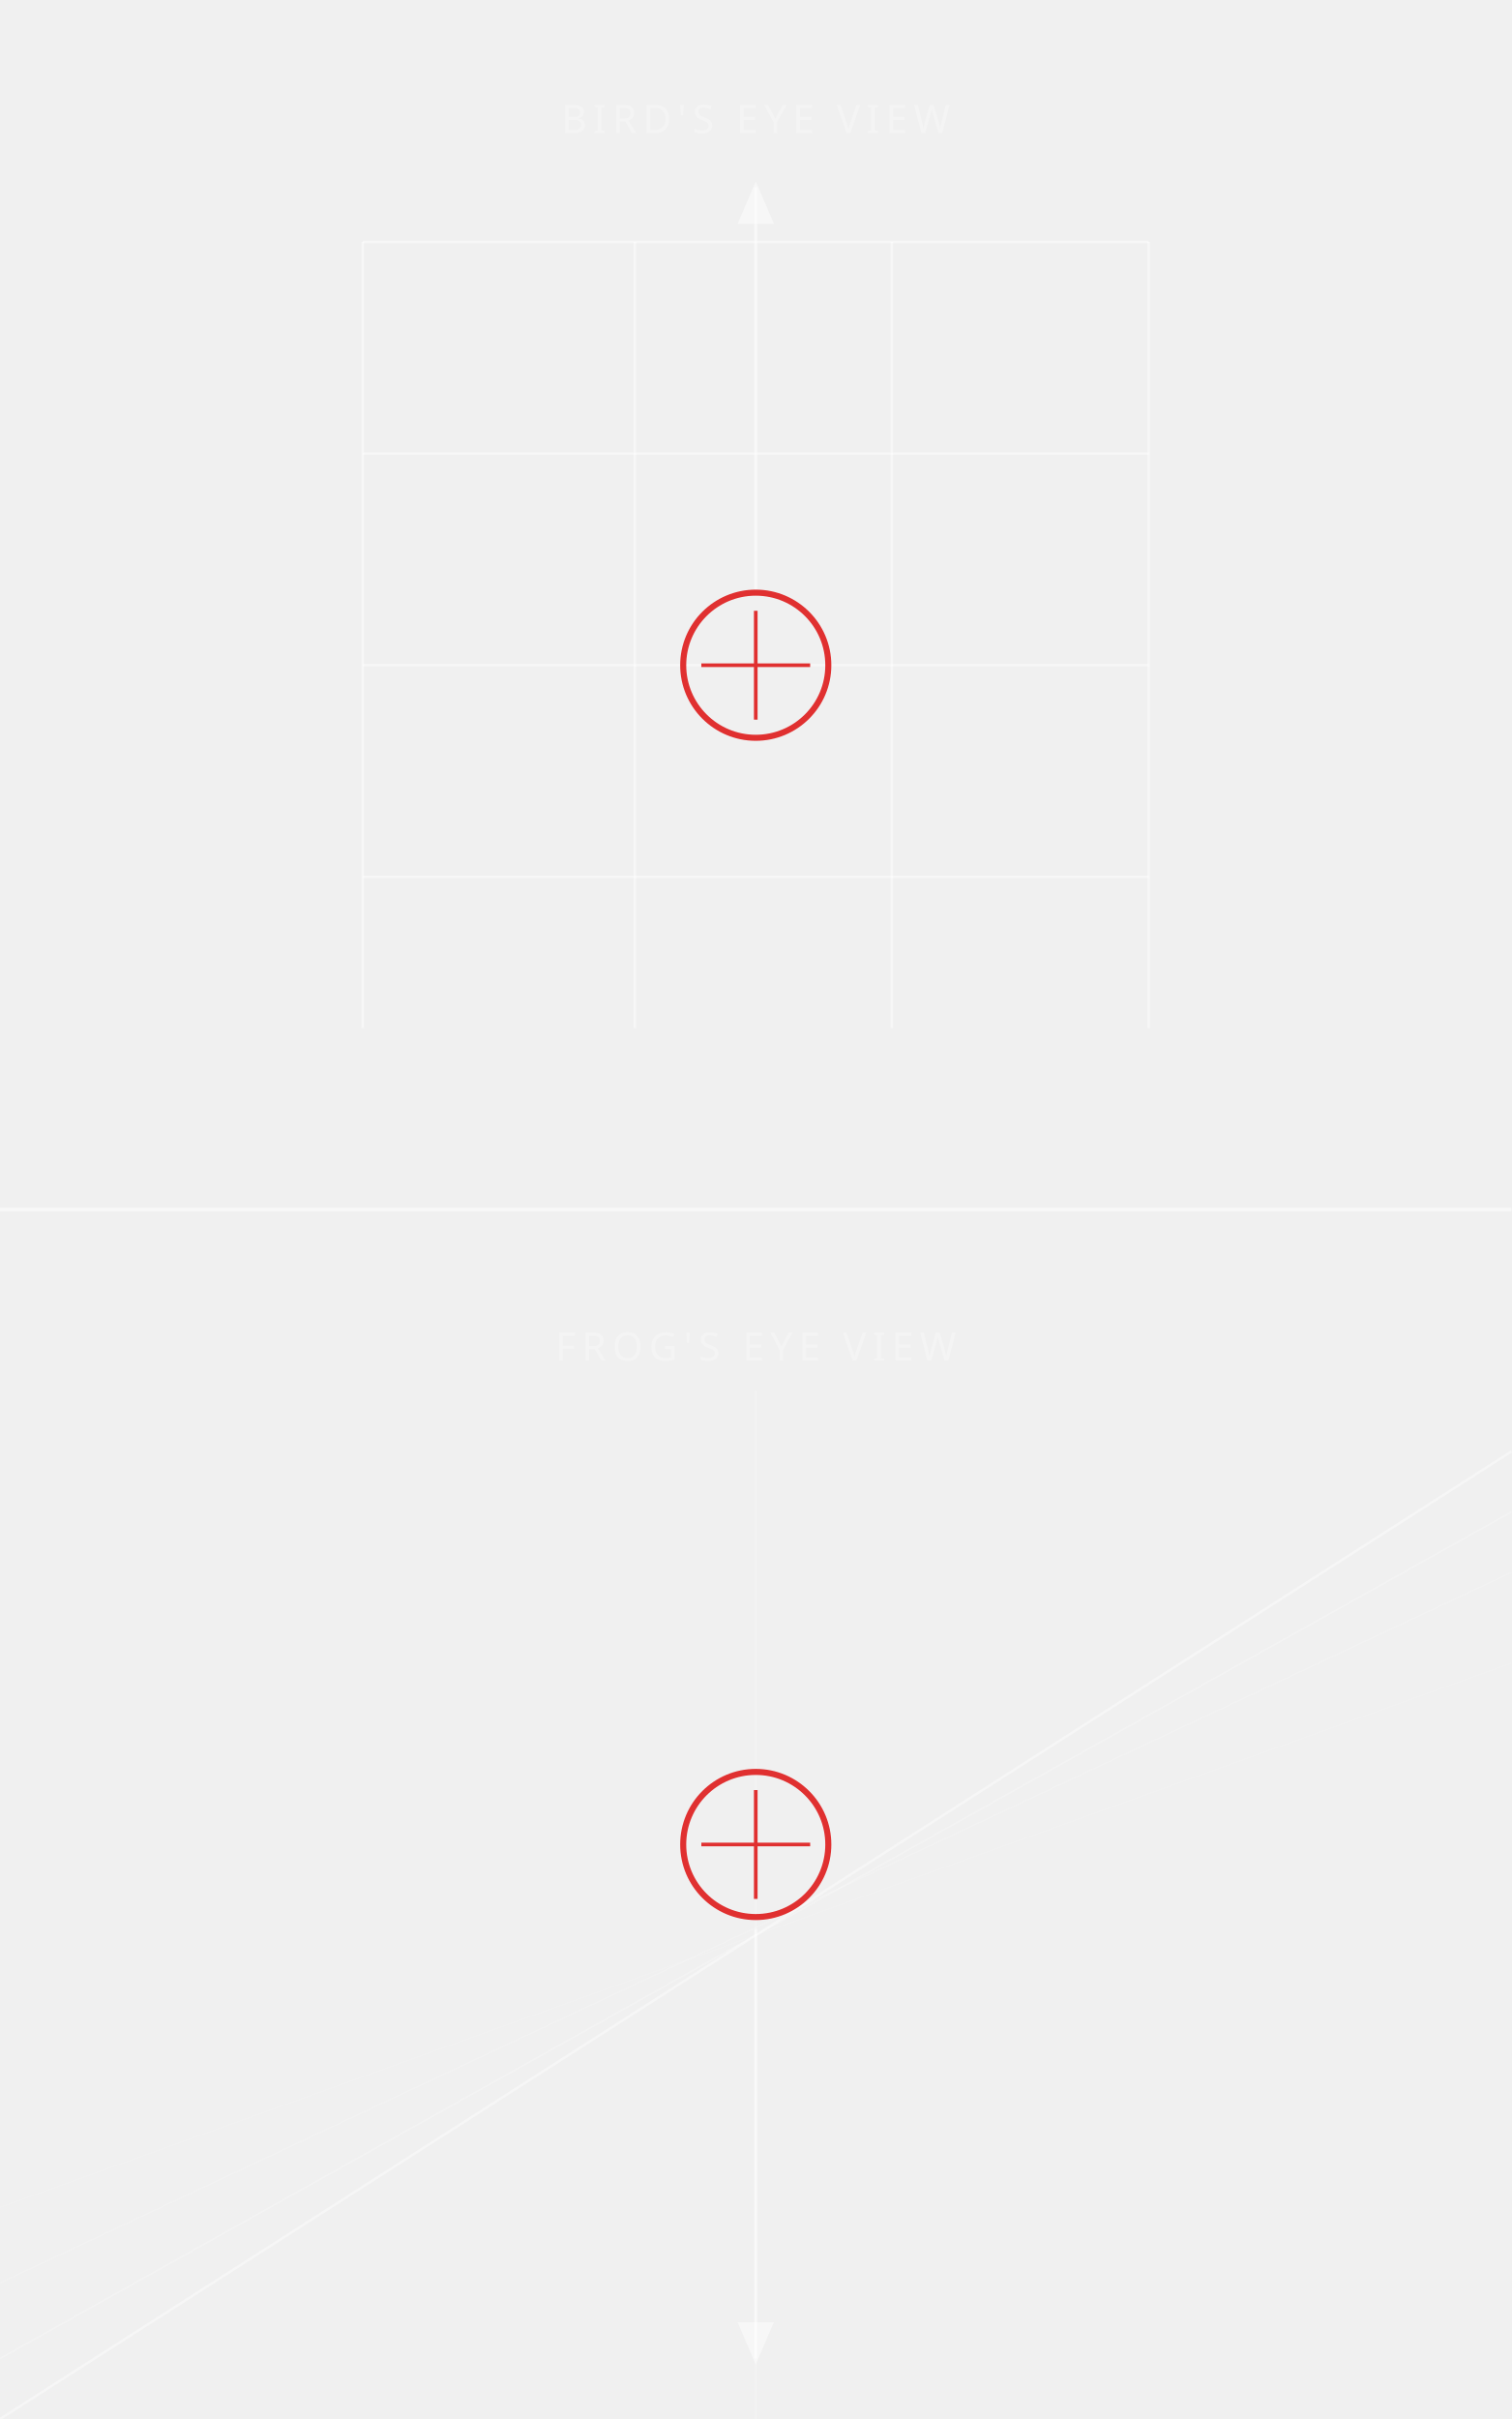
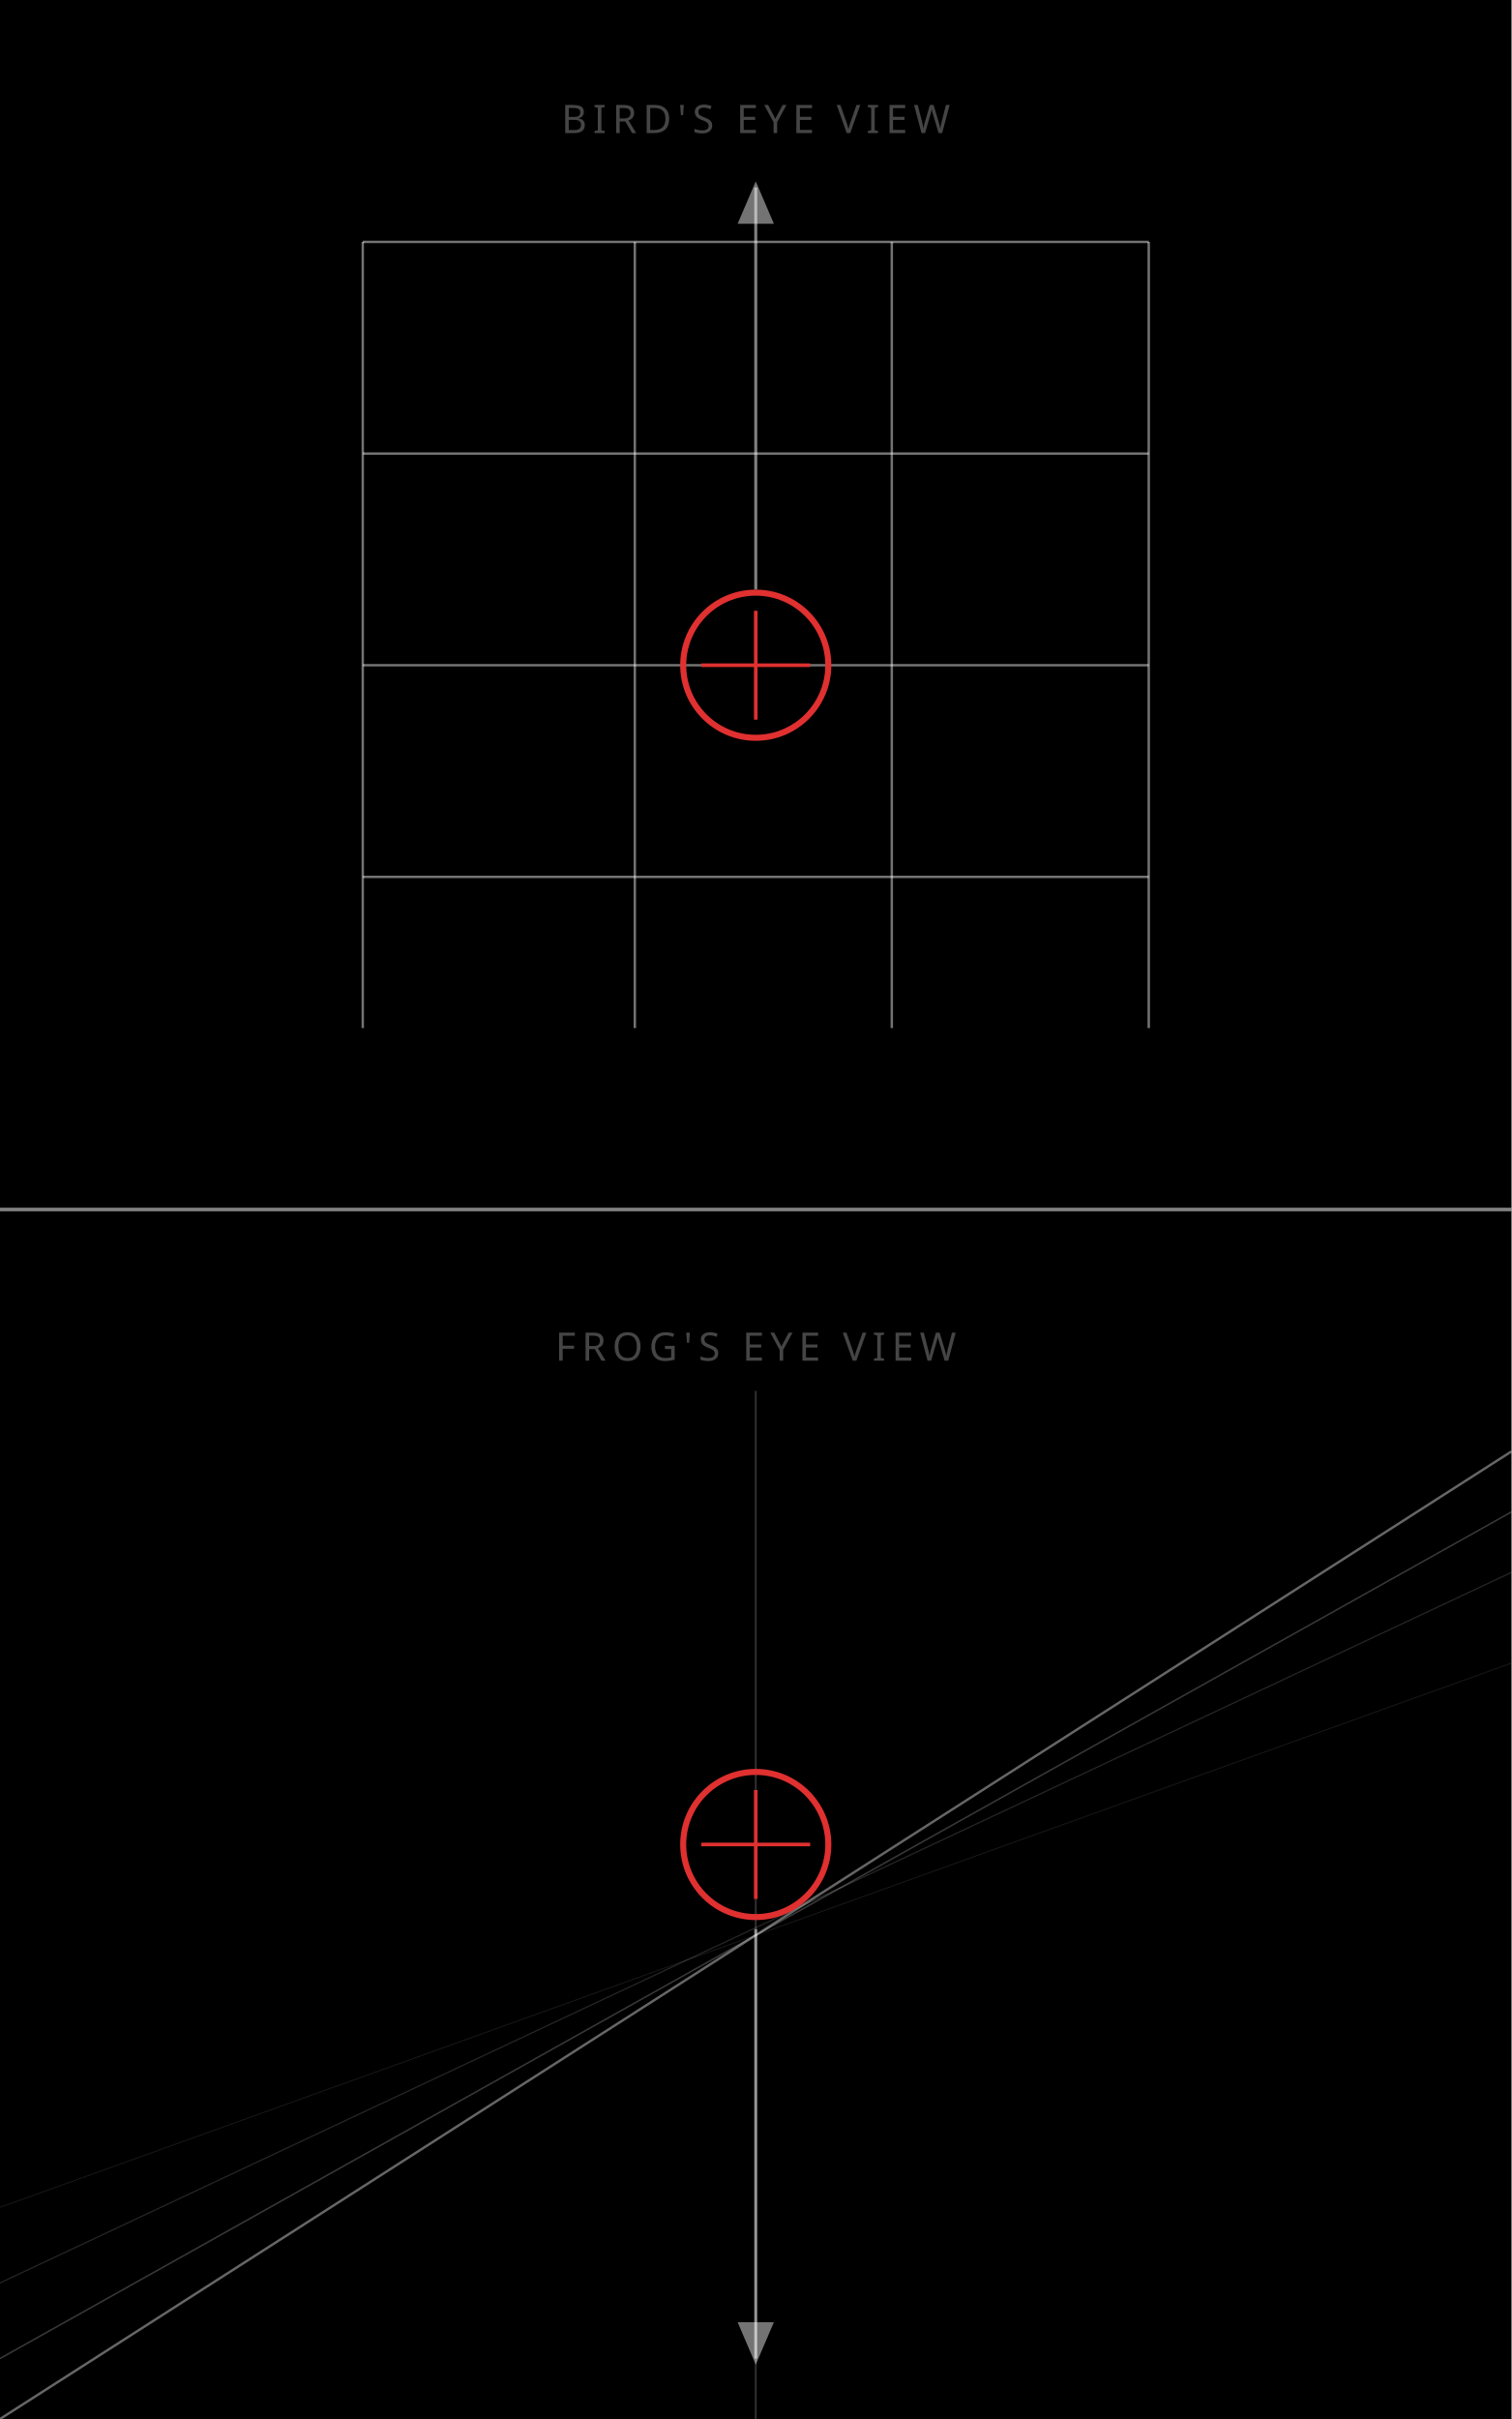
<svg xmlns="http://www.w3.org/2000/svg" viewBox="0 0 500 800" width="500" height="800">
+   <rect width="500" height="800" fill="#000" />
  <line x1="0" y1="400" x2="500" y2="400" stroke="#ffffff" stroke-width="1.2" opacity="0.5" />
  <text x="250" y="44" text-anchor="middle" fill="#ffffff45" font-size="13" font-family="sans-serif" letter-spacing="2">BIRD'S EYE VIEW</text>
  <line x1="120" y1="80" x2="380" y2="80" stroke="#ffffff" stroke-width="0.8" opacity="0.45" />
  <line x1="120" y1="150" x2="380" y2="150" stroke="#ffffff" stroke-width="0.8" opacity="0.45" />
  <line x1="120" y1="220" x2="380" y2="220" stroke="#ffffff" stroke-width="0.8" opacity="0.45" />
  <line x1="120" y1="290" x2="380" y2="290" stroke="#ffffff" stroke-width="0.8" opacity="0.45" />
  <line x1="120" y1="80" x2="120" y2="340" stroke="#ffffff" stroke-width="0.8" opacity="0.45" />
  <line x1="210" y1="80" x2="210" y2="340" stroke="#ffffff" stroke-width="0.8" opacity="0.45" />
  <line x1="295" y1="80" x2="295" y2="340" stroke="#ffffff" stroke-width="0.8" opacity="0.45" />
  <line x1="380" y1="80" x2="380" y2="340" stroke="#ffffff" stroke-width="0.8" opacity="0.45" />
  <line x1="250" y1="62" x2="250" y2="195" stroke="#ffffff" stroke-width="1" opacity="0.5" />
  <polygon points="250,60 244,74 256,74" fill="#ffffff" opacity="0.45" />
  <circle cx="250" cy="220" r="24" fill="none" stroke="#e03030" stroke-width="2" />
  <line x1="232" y1="220" x2="268" y2="220" stroke="#e03030" stroke-width="1.2" />
  <line x1="250" y1="202" x2="250" y2="238" stroke="#e03030" stroke-width="1.2" />
  <text x="250" y="450" text-anchor="middle" fill="#ffffff45" font-size="13" font-family="sans-serif" letter-spacing="2">FROG'S EYE VIEW</text>
  <line x1="0" y1="800" x2="500" y2="480" stroke="#ffffff" stroke-width="0.8" opacity="0.4" />
  <line x1="0" y1="780" x2="500" y2="500" stroke="#ffffff" stroke-width="0.5" opacity="0.22" />
  <line x1="0" y1="755" x2="500" y2="520" stroke="#ffffff" stroke-width="0.4" opacity="0.15" />
  <line x1="0" y1="730" x2="500" y2="550" stroke="#ffffff" stroke-width="0.3" opacity="0.1" />
  <line x1="250" y1="780" x2="250" y2="638" stroke="#ffffff" stroke-width="1" opacity="0.5" />
  <polygon points="250,782 244,768 256,768" fill="#ffffff" opacity="0.45" />
  <line x1="250" y1="460" x2="250" y2="800" stroke="#ffffff" stroke-width="0.6" opacity="0.2" />
  <circle cx="250" cy="610" r="24" fill="none" stroke="#e03030" stroke-width="2" />
  <line x1="232" y1="610" x2="268" y2="610" stroke="#e03030" stroke-width="1.2" />
  <line x1="250" y1="592" x2="250" y2="628" stroke="#e03030" stroke-width="1.2" />
</svg>
